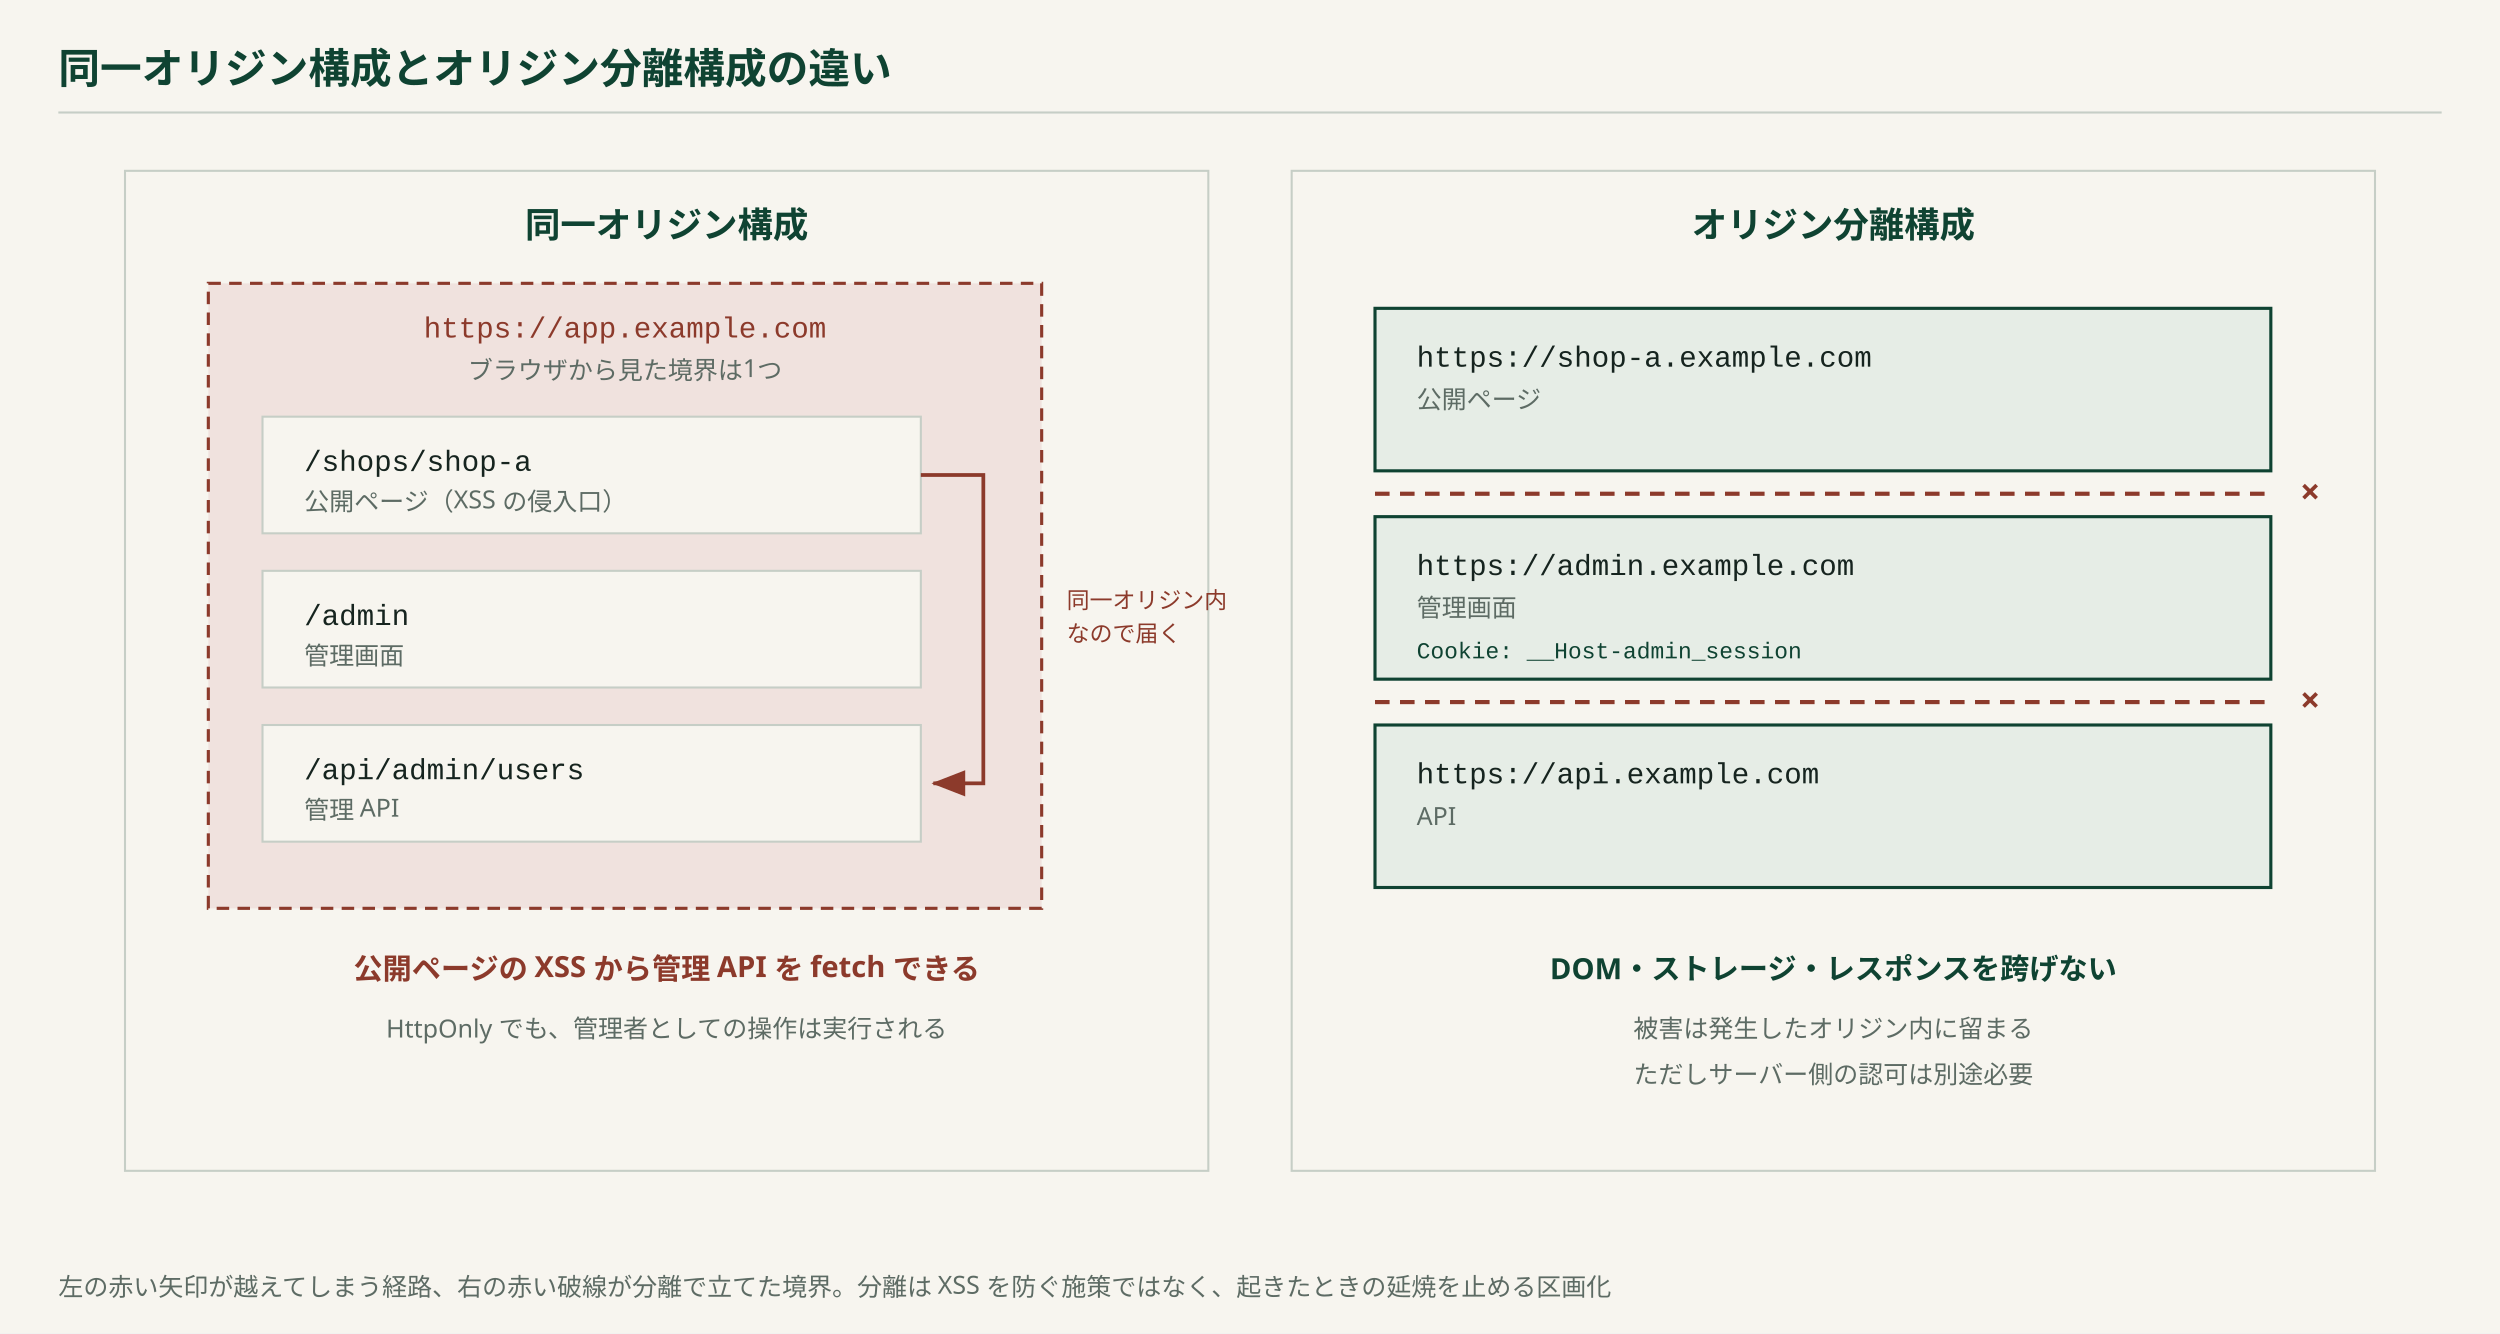
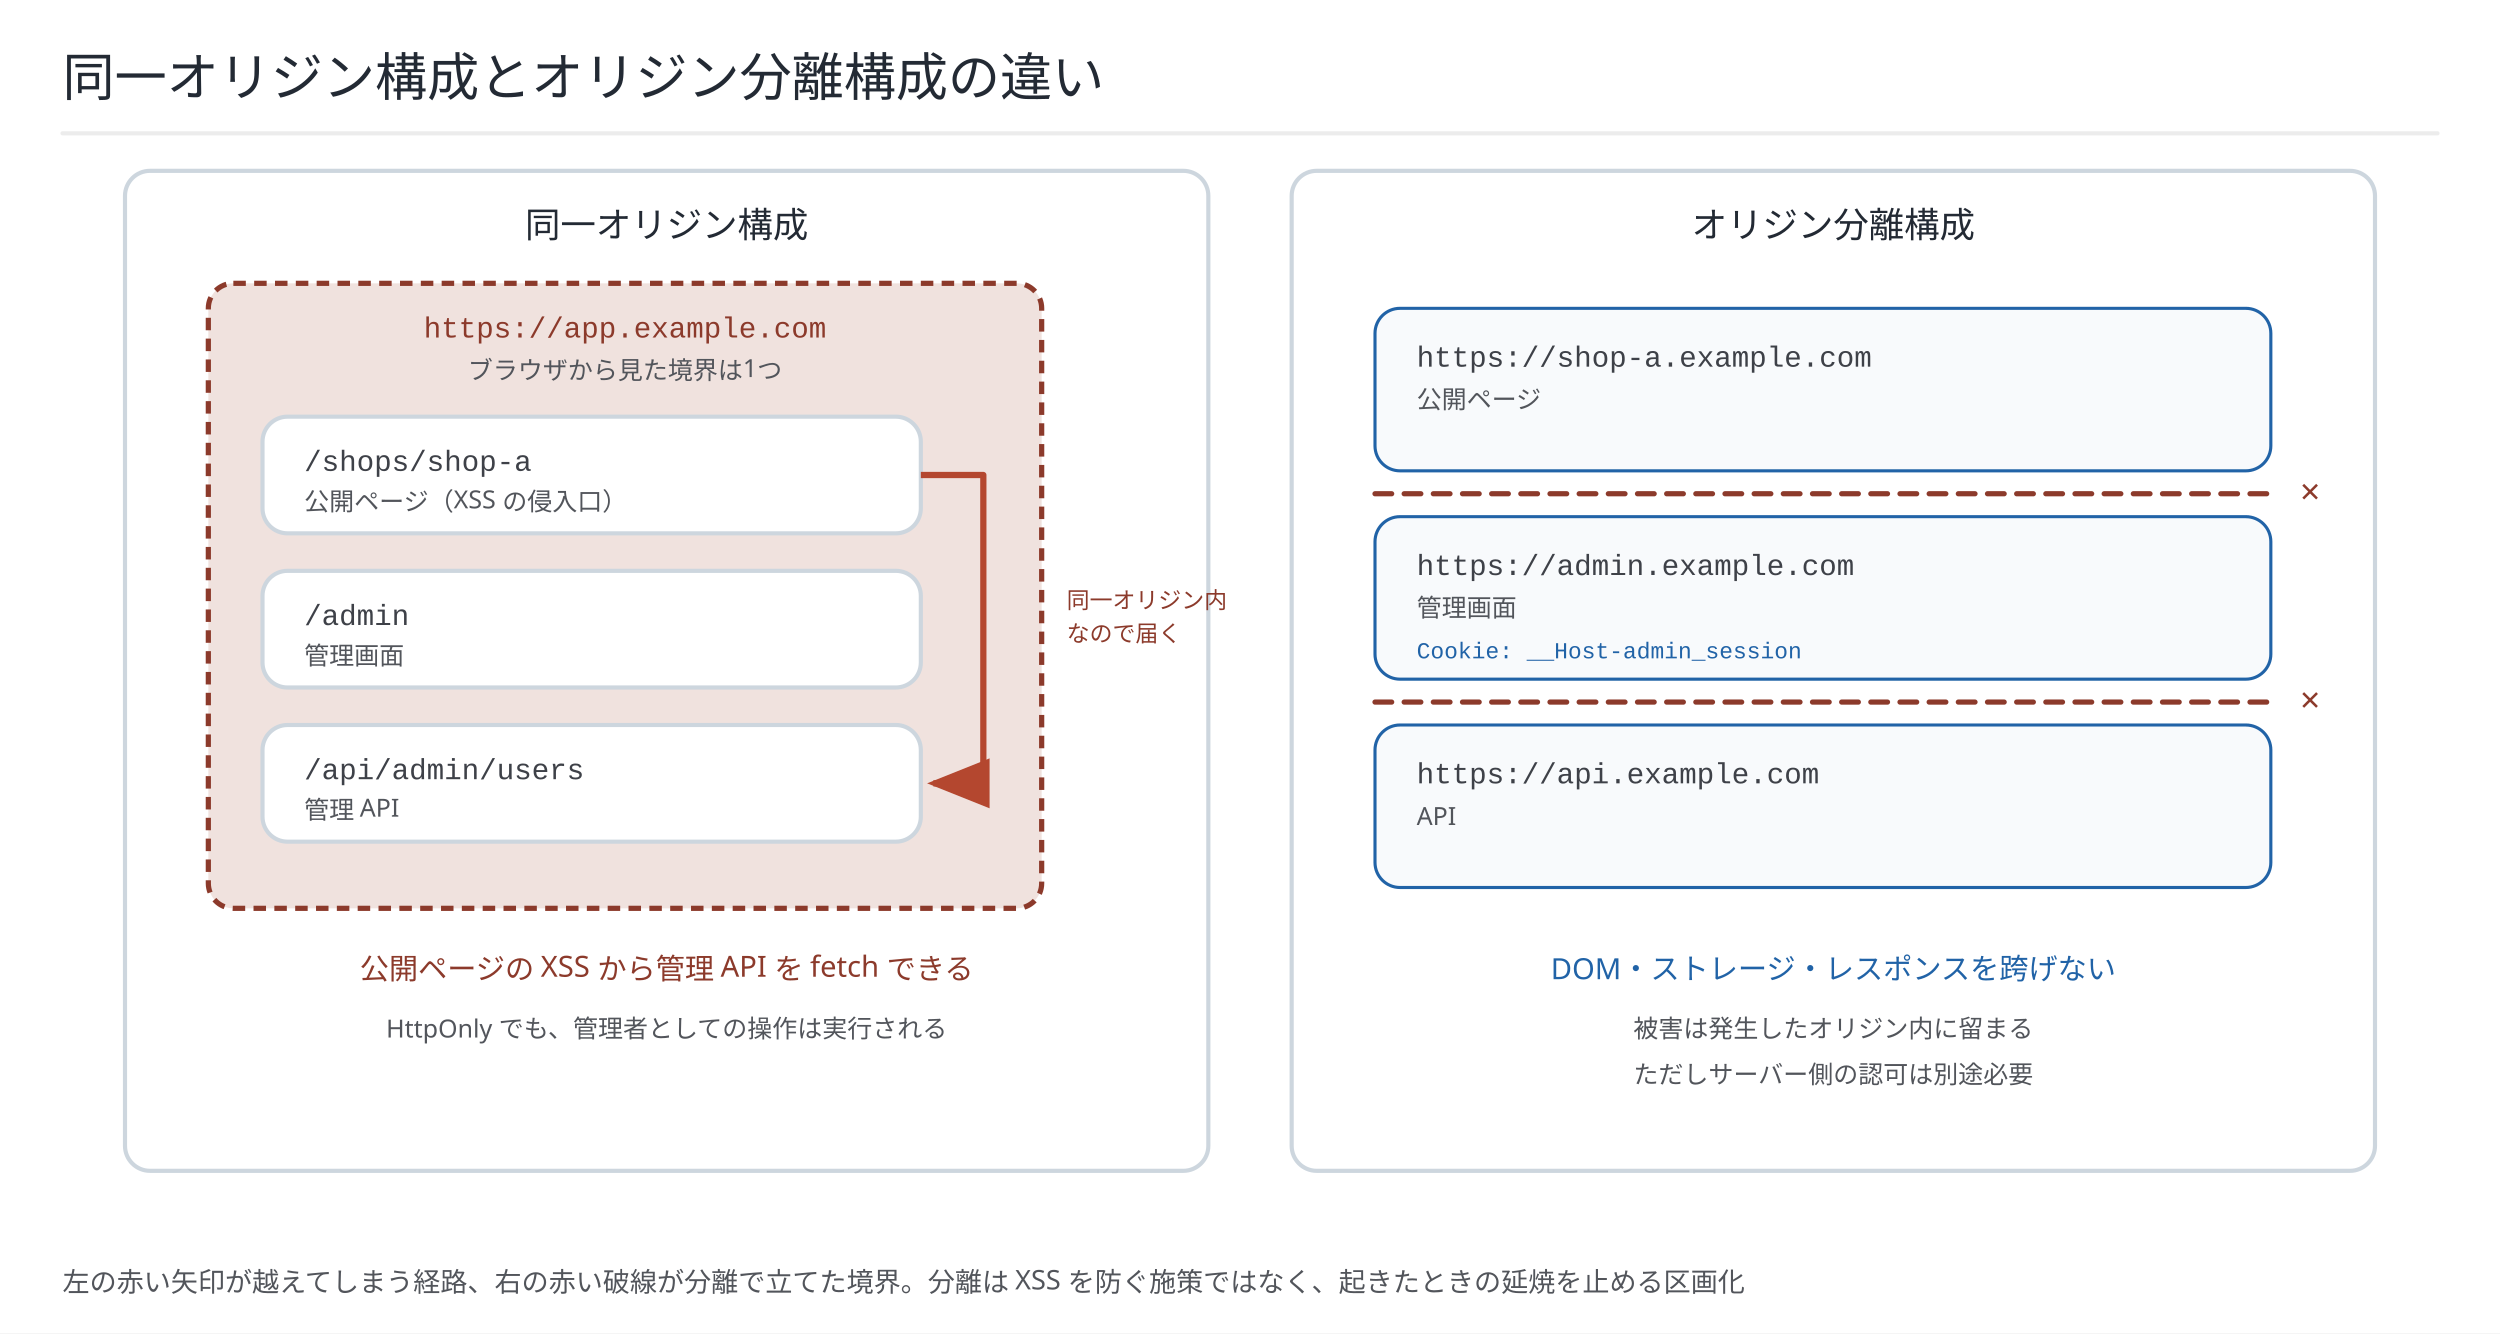
<svg xmlns="http://www.w3.org/2000/svg" width="1200" height="640" viewBox="0 0 1200 640">
  <defs>
-     <marker id="ar" markerWidth="9" markerHeight="7" refX="8.5" refY="3.5" orient="auto">
-       <path d="M0,0 L9,3.5 L0,7 z" fill="#0F4332" />
+     <marker id="ar" markerWidth="10" markerHeight="8" refX="9" refY="4" orient="auto">
+       <path d="M0,0 L10,4 L0,8 z" fill="#2163A7" />
    </marker>
-     <marker id="arR" markerWidth="9" markerHeight="7" refX="8.5" refY="3.5" orient="auto">
-       <path d="M0,0 L9,3.5 L0,7 z" fill="#8C3A2B" />
+     <marker id="arR" markerWidth="10" markerHeight="8" refX="9" refY="4" orient="auto">
+       <path d="M0,0 L10,4 L0,8 z" fill="#B4472F" />
    </marker>
  </defs>
-   <rect width="1200" height="640" fill="#F7F5EF" />
-   <text x="28" y="40" font-family="'Hiragino Kaku Gothic ProN','Hiragino Sans','BIZ UDGothic',sans-serif" font-size="20" fill="#0F4332" text-anchor="start" font-weight="600">同一オリジン構成とオリジン分離構成の違い</text>
-   <line x1="28" y1="54" x2="1172" y2="54" stroke="#C6CEC6" stroke-width="1" />
-   <rect x="60" y="82" width="520" height="480" fill="none" stroke="#C6CEC6" stroke-width="1" />
-   <text x="320" y="114" font-family="'Hiragino Kaku Gothic ProN','Hiragino Sans','BIZ UDGothic',sans-serif" font-size="17" fill="#0F4332" text-anchor="middle" font-weight="600">同一オリジン構成</text>
-   <rect x="100" y="136" width="400" height="300" fill="#F0E2DE" stroke="#8C3A2B" stroke-width="1.5" stroke-dasharray="6 4" />
+   <rect width="1200" height="640" fill="#FFFFFF" />
+   <text x="30" y="46" font-family="'Hiragino Kaku Gothic ProN W6','Hiragino Sans W6',sans-serif" font-size="25" fill="#232A34" text-anchor="start" font-weight="normal">同一オリジン構成とオリジン分離構成の違い</text>
+   <line x1="30" y1="64" x2="1170" y2="64" stroke="#ECECEC" stroke-width="2" stroke-linecap="round" />
+   <rect x="60" y="82" width="520" height="480" rx="12" ry="12" fill="none" stroke="#CDD6DE" stroke-width="2" />
+   <text x="320" y="114" font-family="'Hiragino Kaku Gothic ProN W6','Hiragino Sans W6',sans-serif" font-size="17" fill="#232A34" text-anchor="middle" font-weight="normal">同一オリジン構成</text>
+   <rect x="100" y="136" width="400" height="300" rx="12" ry="12" fill="#F0E2DE" stroke="#8C3A2B" stroke-width="2.5" stroke-dasharray="6 4" />
  <text x="300" y="162" font-family="'SF Mono','Menlo','Courier New',monospace" font-size="14" fill="#8C3A2B" text-anchor="middle" font-weight="normal">https://app.example.com</text>
-   <text x="300" y="182" font-family="'Hiragino Kaku Gothic ProN','Hiragino Sans','BIZ UDGothic',sans-serif" font-size="12" fill="#5D6B64" text-anchor="middle" font-weight="normal">ブラウザから見た境界は1つ</text>
-   <rect x="126" y="200" width="316" height="56" fill="#F7F5EF" stroke="#C6CEC6" stroke-width="1" />
-   <text x="146" y="226" font-family="'SF Mono','Menlo','Courier New',monospace" font-size="14" fill="#16241F" text-anchor="start" font-weight="normal">/shops/shop-a</text>
-   <text x="146" y="245" font-family="'Hiragino Kaku Gothic ProN','Hiragino Sans','BIZ UDGothic',sans-serif" font-size="12" fill="#5D6B64" text-anchor="start" font-weight="normal">公開ページ（XSS の侵入口）</text>
-   <rect x="126" y="274" width="316" height="56" fill="#F7F5EF" stroke="#C6CEC6" stroke-width="1" />
-   <text x="146" y="300" font-family="'SF Mono','Menlo','Courier New',monospace" font-size="14" fill="#16241F" text-anchor="start" font-weight="normal">/admin</text>
-   <text x="146" y="319" font-family="'Hiragino Kaku Gothic ProN','Hiragino Sans','BIZ UDGothic',sans-serif" font-size="12" fill="#5D6B64" text-anchor="start" font-weight="normal">管理画面</text>
-   <rect x="126" y="348" width="316" height="56" fill="#F7F5EF" stroke="#C6CEC6" stroke-width="1" />
-   <text x="146" y="374" font-family="'SF Mono','Menlo','Courier New',monospace" font-size="14" fill="#16241F" text-anchor="start" font-weight="normal">/api/admin/users</text>
-   <text x="146" y="393" font-family="'Hiragino Kaku Gothic ProN','Hiragino Sans','BIZ UDGothic',sans-serif" font-size="12" fill="#5D6B64" text-anchor="start" font-weight="normal">管理 API</text>
-   <polyline points="442,228 472,228 472,376 448,376" fill="none" stroke="#8C3A2B" stroke-width="1.8" marker-end="url(#arR)" />
-   <text x="512" y="292" font-family="'Hiragino Kaku Gothic ProN','Hiragino Sans','BIZ UDGothic',sans-serif" font-size="11" fill="#8C3A2B" text-anchor="start" font-weight="normal">同一オリジン内</text>
-   <text x="512" y="308" font-family="'Hiragino Kaku Gothic ProN','Hiragino Sans','BIZ UDGothic',sans-serif" font-size="11" fill="#8C3A2B" text-anchor="start" font-weight="normal">なので届く</text>
-   <text x="320" y="470" font-family="'Hiragino Kaku Gothic ProN','Hiragino Sans','BIZ UDGothic',sans-serif" font-size="14" fill="#8C3A2B" text-anchor="middle" font-weight="600">公開ページの XSS から管理 API を fetch できる</text>
-   <text x="320" y="498" font-family="'Hiragino Kaku Gothic ProN','Hiragino Sans','BIZ UDGothic',sans-serif" font-size="12" fill="#5D6B64" text-anchor="middle" font-weight="normal">HttpOnly でも、管理者としての操作は実行される</text>
-   <rect x="620" y="82" width="520" height="480" fill="none" stroke="#C6CEC6" stroke-width="1" />
-   <text x="880" y="114" font-family="'Hiragino Kaku Gothic ProN','Hiragino Sans','BIZ UDGothic',sans-serif" font-size="17" fill="#0F4332" text-anchor="middle" font-weight="600">オリジン分離構成</text>
-   <rect x="660" y="148" width="430" height="78" fill="#E6EDE6" stroke="#0F4332" stroke-width="1.5" />
-   <text x="680" y="176" font-family="'SF Mono','Menlo','Courier New',monospace" font-size="14" fill="#16241F" text-anchor="start" font-weight="normal">https://shop-a.example.com</text>
-   <text x="680" y="196" font-family="'Hiragino Kaku Gothic ProN','Hiragino Sans','BIZ UDGothic',sans-serif" font-size="12" fill="#5D6B64" text-anchor="start" font-weight="normal">公開ページ</text>
-   <line x1="660" y1="237" x2="1090" y2="237" stroke="#8C3A2B" stroke-width="2" stroke-dasharray="7 5" />
-   <text x="1104" y="242" font-family="'Hiragino Kaku Gothic ProN','Hiragino Sans','BIZ UDGothic',sans-serif" font-size="17" fill="#8C3A2B" text-anchor="start" font-weight="600">×</text>
-   <rect x="660" y="248" width="430" height="78" fill="#E6EDE6" stroke="#0F4332" stroke-width="1.5" />
-   <text x="680" y="276" font-family="'SF Mono','Menlo','Courier New',monospace" font-size="14" fill="#16241F" text-anchor="start" font-weight="normal">https://admin.example.com</text>
-   <text x="680" y="296" font-family="'Hiragino Kaku Gothic ProN','Hiragino Sans','BIZ UDGothic',sans-serif" font-size="12" fill="#5D6B64" text-anchor="start" font-weight="normal">管理画面</text>
-   <text x="680" y="316" font-family="'SF Mono','Menlo','Courier New',monospace" font-size="11" fill="#0F4332" text-anchor="start" font-weight="normal">Cookie: __Host-admin_session</text>
-   <line x1="660" y1="337" x2="1090" y2="337" stroke="#8C3A2B" stroke-width="2" stroke-dasharray="7 5" />
-   <text x="1104" y="342" font-family="'Hiragino Kaku Gothic ProN','Hiragino Sans','BIZ UDGothic',sans-serif" font-size="17" fill="#8C3A2B" text-anchor="start" font-weight="600">×</text>
-   <rect x="660" y="348" width="430" height="78" fill="#E6EDE6" stroke="#0F4332" stroke-width="1.5" />
-   <text x="680" y="376" font-family="'SF Mono','Menlo','Courier New',monospace" font-size="14" fill="#16241F" text-anchor="start" font-weight="normal">https://api.example.com</text>
-   <text x="680" y="396" font-family="'Hiragino Kaku Gothic ProN','Hiragino Sans','BIZ UDGothic',sans-serif" font-size="12" fill="#5D6B64" text-anchor="start" font-weight="normal">API</text>
-   <text x="880" y="470" font-family="'Hiragino Kaku Gothic ProN','Hiragino Sans','BIZ UDGothic',sans-serif" font-size="14" fill="#0F4332" text-anchor="middle" font-weight="600">DOM・ストレージ・レスポンスを跨げない</text>
-   <text x="880" y="498" font-family="'Hiragino Kaku Gothic ProN','Hiragino Sans','BIZ UDGothic',sans-serif" font-size="12" fill="#5D6B64" text-anchor="middle" font-weight="normal">被害は発生したオリジン内に留まる</text>
-   <text x="880" y="520" font-family="'Hiragino Kaku Gothic ProN','Hiragino Sans','BIZ UDGothic',sans-serif" font-size="12" fill="#5D6B64" text-anchor="middle" font-weight="normal">ただしサーバー側の認可は別途必要</text>
-   <text x="28" y="622" font-family="'Hiragino Kaku Gothic ProN','Hiragino Sans','BIZ UDGothic',sans-serif" font-size="12" fill="#5D6B64" text-anchor="start" font-weight="normal">左の赤い矢印が越えてしまう経路、右の赤い破線が分離で立てた境界。分離は XSS を防ぐ施策ではなく、起きたときの延焼を止める区画化</text>
+   <text x="300" y="182" font-family="'Hiragino Kaku Gothic ProN','Hiragino Sans',sans-serif" font-size="12" fill="#52555B" text-anchor="middle" font-weight="normal">ブラウザから見た境界は1つ</text>
+   <rect x="126" y="200" width="316" height="56" rx="12" ry="12" fill="#FFFFFF" stroke="#CDD6DE" stroke-width="2" />
+   <text x="146" y="226" font-family="'SF Mono','Menlo','Courier New',monospace" font-size="14" fill="#3E4148" text-anchor="start" font-weight="normal">/shops/shop-a</text>
+   <text x="146" y="245" font-family="'Hiragino Kaku Gothic ProN','Hiragino Sans',sans-serif" font-size="12" fill="#52555B" text-anchor="start" font-weight="normal">公開ページ（XSS の侵入口）</text>
+   <rect x="126" y="274" width="316" height="56" rx="12" ry="12" fill="#FFFFFF" stroke="#CDD6DE" stroke-width="2" />
+   <text x="146" y="300" font-family="'SF Mono','Menlo','Courier New',monospace" font-size="14" fill="#3E4148" text-anchor="start" font-weight="normal">/admin</text>
+   <text x="146" y="319" font-family="'Hiragino Kaku Gothic ProN','Hiragino Sans',sans-serif" font-size="12" fill="#52555B" text-anchor="start" font-weight="normal">管理画面</text>
+   <rect x="126" y="348" width="316" height="56" rx="12" ry="12" fill="#FFFFFF" stroke="#CDD6DE" stroke-width="2" />
+   <text x="146" y="374" font-family="'SF Mono','Menlo','Courier New',monospace" font-size="14" fill="#3E4148" text-anchor="start" font-weight="normal">/api/admin/users</text>
+   <text x="146" y="393" font-family="'Hiragino Kaku Gothic ProN','Hiragino Sans',sans-serif" font-size="12" fill="#52555B" text-anchor="start" font-weight="normal">管理 API</text>
+   <polyline points="442,228 472,228 472,376 448,376" fill="none" stroke="#B4472F" stroke-width="3" stroke-linejoin="round" marker-end="url(#arR)" />
+   <text x="512" y="292" font-family="'Hiragino Kaku Gothic ProN','Hiragino Sans',sans-serif" font-size="11" fill="#8C3A2B" text-anchor="start" font-weight="normal">同一オリジン内</text>
+   <text x="512" y="308" font-family="'Hiragino Kaku Gothic ProN','Hiragino Sans',sans-serif" font-size="11" fill="#8C3A2B" text-anchor="start" font-weight="normal">なので届く</text>
+   <text x="320" y="470" font-family="'Hiragino Kaku Gothic ProN W6','Hiragino Sans W6',sans-serif" font-size="14" fill="#8C3A2B" text-anchor="middle" font-weight="normal">公開ページの XSS から管理 API を fetch できる</text>
+   <text x="320" y="498" font-family="'Hiragino Kaku Gothic ProN','Hiragino Sans',sans-serif" font-size="12" fill="#52555B" text-anchor="middle" font-weight="normal">HttpOnly でも、管理者としての操作は実行される</text>
+   <rect x="620" y="82" width="520" height="480" rx="12" ry="12" fill="none" stroke="#CDD6DE" stroke-width="2" />
+   <text x="880" y="114" font-family="'Hiragino Kaku Gothic ProN W6','Hiragino Sans W6',sans-serif" font-size="17" fill="#232A34" text-anchor="middle" font-weight="normal">オリジン分離構成</text>
+   <rect x="660" y="148" width="430" height="78" rx="12" ry="12" fill="#F8FAFC" stroke="#2163A7" stroke-width="1.5" />
+   <text x="680" y="176" font-family="'SF Mono','Menlo','Courier New',monospace" font-size="14" fill="#3E4148" text-anchor="start" font-weight="normal">https://shop-a.example.com</text>
+   <text x="680" y="196" font-family="'Hiragino Kaku Gothic ProN','Hiragino Sans',sans-serif" font-size="12" fill="#52555B" text-anchor="start" font-weight="normal">公開ページ</text>
+   <line x1="660" y1="237" x2="1090" y2="237" stroke="#8C3A2B" stroke-width="2.5" stroke-linecap="round" stroke-dasharray="8 6" />
+   <text x="1104" y="242" font-family="'Hiragino Kaku Gothic ProN W6','Hiragino Sans W6',sans-serif" font-size="17" fill="#8C3A2B" text-anchor="start" font-weight="normal">×</text>
+   <rect x="660" y="248" width="430" height="78" rx="12" ry="12" fill="#F8FAFC" stroke="#2163A7" stroke-width="1.5" />
+   <text x="680" y="276" font-family="'SF Mono','Menlo','Courier New',monospace" font-size="14" fill="#3E4148" text-anchor="start" font-weight="normal">https://admin.example.com</text>
+   <text x="680" y="296" font-family="'Hiragino Kaku Gothic ProN','Hiragino Sans',sans-serif" font-size="12" fill="#52555B" text-anchor="start" font-weight="normal">管理画面</text>
+   <text x="680" y="316" font-family="'SF Mono','Menlo','Courier New',monospace" font-size="11" fill="#2163A7" text-anchor="start" font-weight="normal">Cookie: __Host-admin_session</text>
+   <line x1="660" y1="337" x2="1090" y2="337" stroke="#8C3A2B" stroke-width="2.5" stroke-linecap="round" stroke-dasharray="8 6" />
+   <text x="1104" y="342" font-family="'Hiragino Kaku Gothic ProN W6','Hiragino Sans W6',sans-serif" font-size="17" fill="#8C3A2B" text-anchor="start" font-weight="normal">×</text>
+   <rect x="660" y="348" width="430" height="78" rx="12" ry="12" fill="#F8FAFC" stroke="#2163A7" stroke-width="1.5" />
+   <text x="680" y="376" font-family="'SF Mono','Menlo','Courier New',monospace" font-size="14" fill="#3E4148" text-anchor="start" font-weight="normal">https://api.example.com</text>
+   <text x="680" y="396" font-family="'Hiragino Kaku Gothic ProN','Hiragino Sans',sans-serif" font-size="12" fill="#52555B" text-anchor="start" font-weight="normal">API</text>
+   <text x="880" y="470" font-family="'Hiragino Kaku Gothic ProN W6','Hiragino Sans W6',sans-serif" font-size="14" fill="#2163A7" text-anchor="middle" font-weight="normal">DOM・ストレージ・レスポンスを跨げない</text>
+   <text x="880" y="498" font-family="'Hiragino Kaku Gothic ProN','Hiragino Sans',sans-serif" font-size="12" fill="#52555B" text-anchor="middle" font-weight="normal">被害は発生したオリジン内に留まる</text>
+   <text x="880" y="520" font-family="'Hiragino Kaku Gothic ProN','Hiragino Sans',sans-serif" font-size="12" fill="#52555B" text-anchor="middle" font-weight="normal">ただしサーバー側の認可は別途必要</text>
+   <text x="30" y="620" font-family="'Hiragino Kaku Gothic ProN','Hiragino Sans',sans-serif" font-size="13" fill="#52555B" text-anchor="start" font-weight="normal">左の赤い矢印が越えてしまう経路、右の赤い破線が分離で立てた境界。分離は XSS を防ぐ施策ではなく、起きたときの延焼を止める区画化</text>
</svg>
